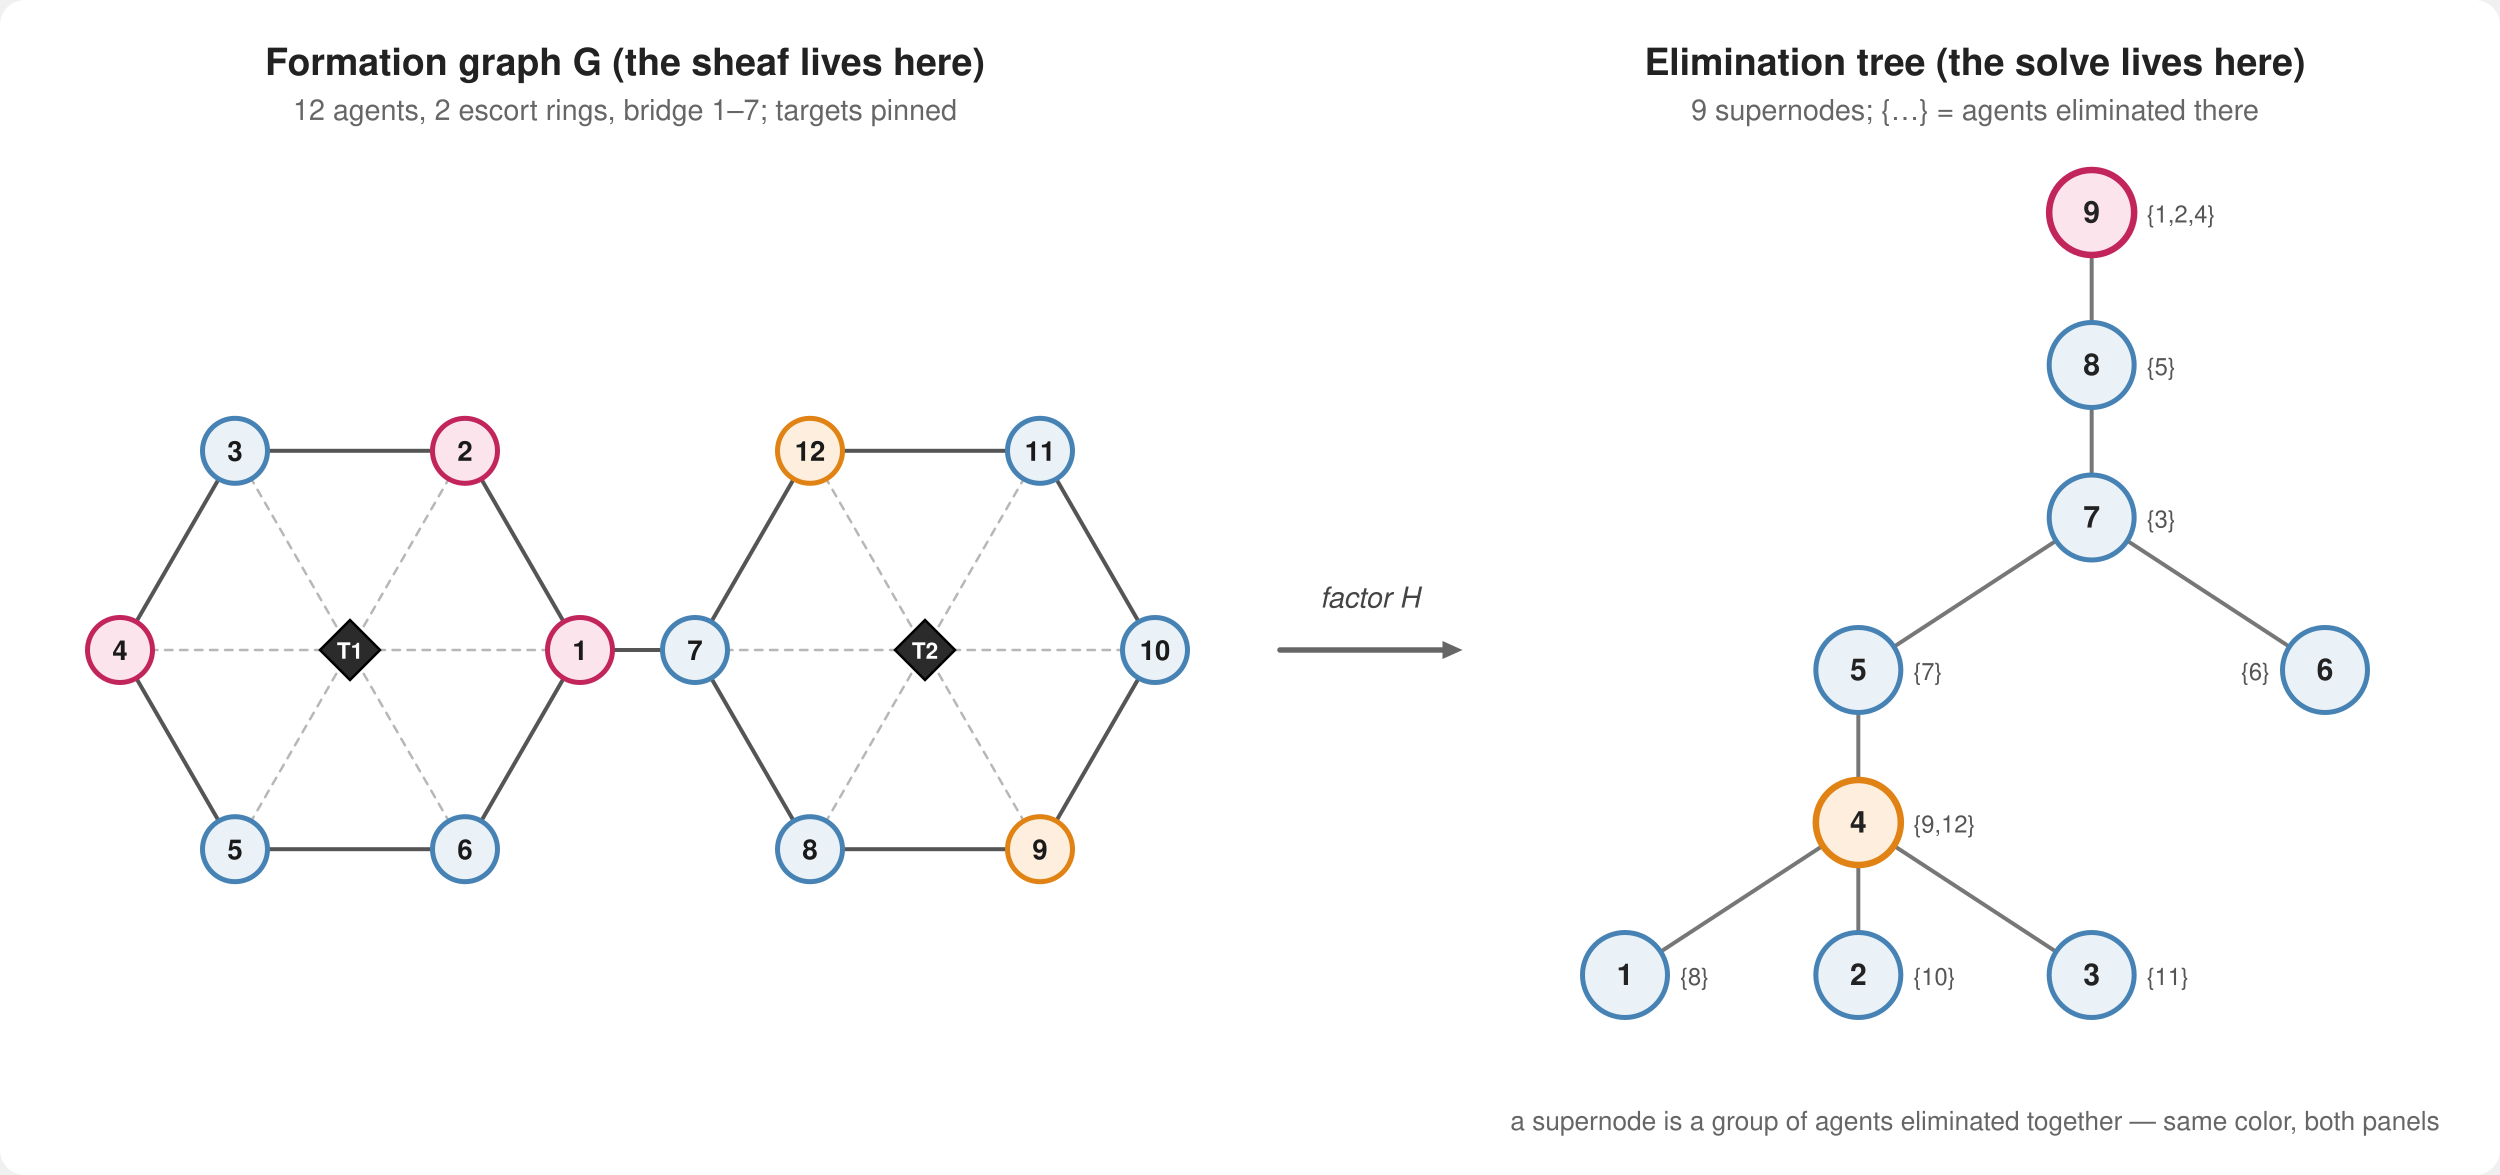
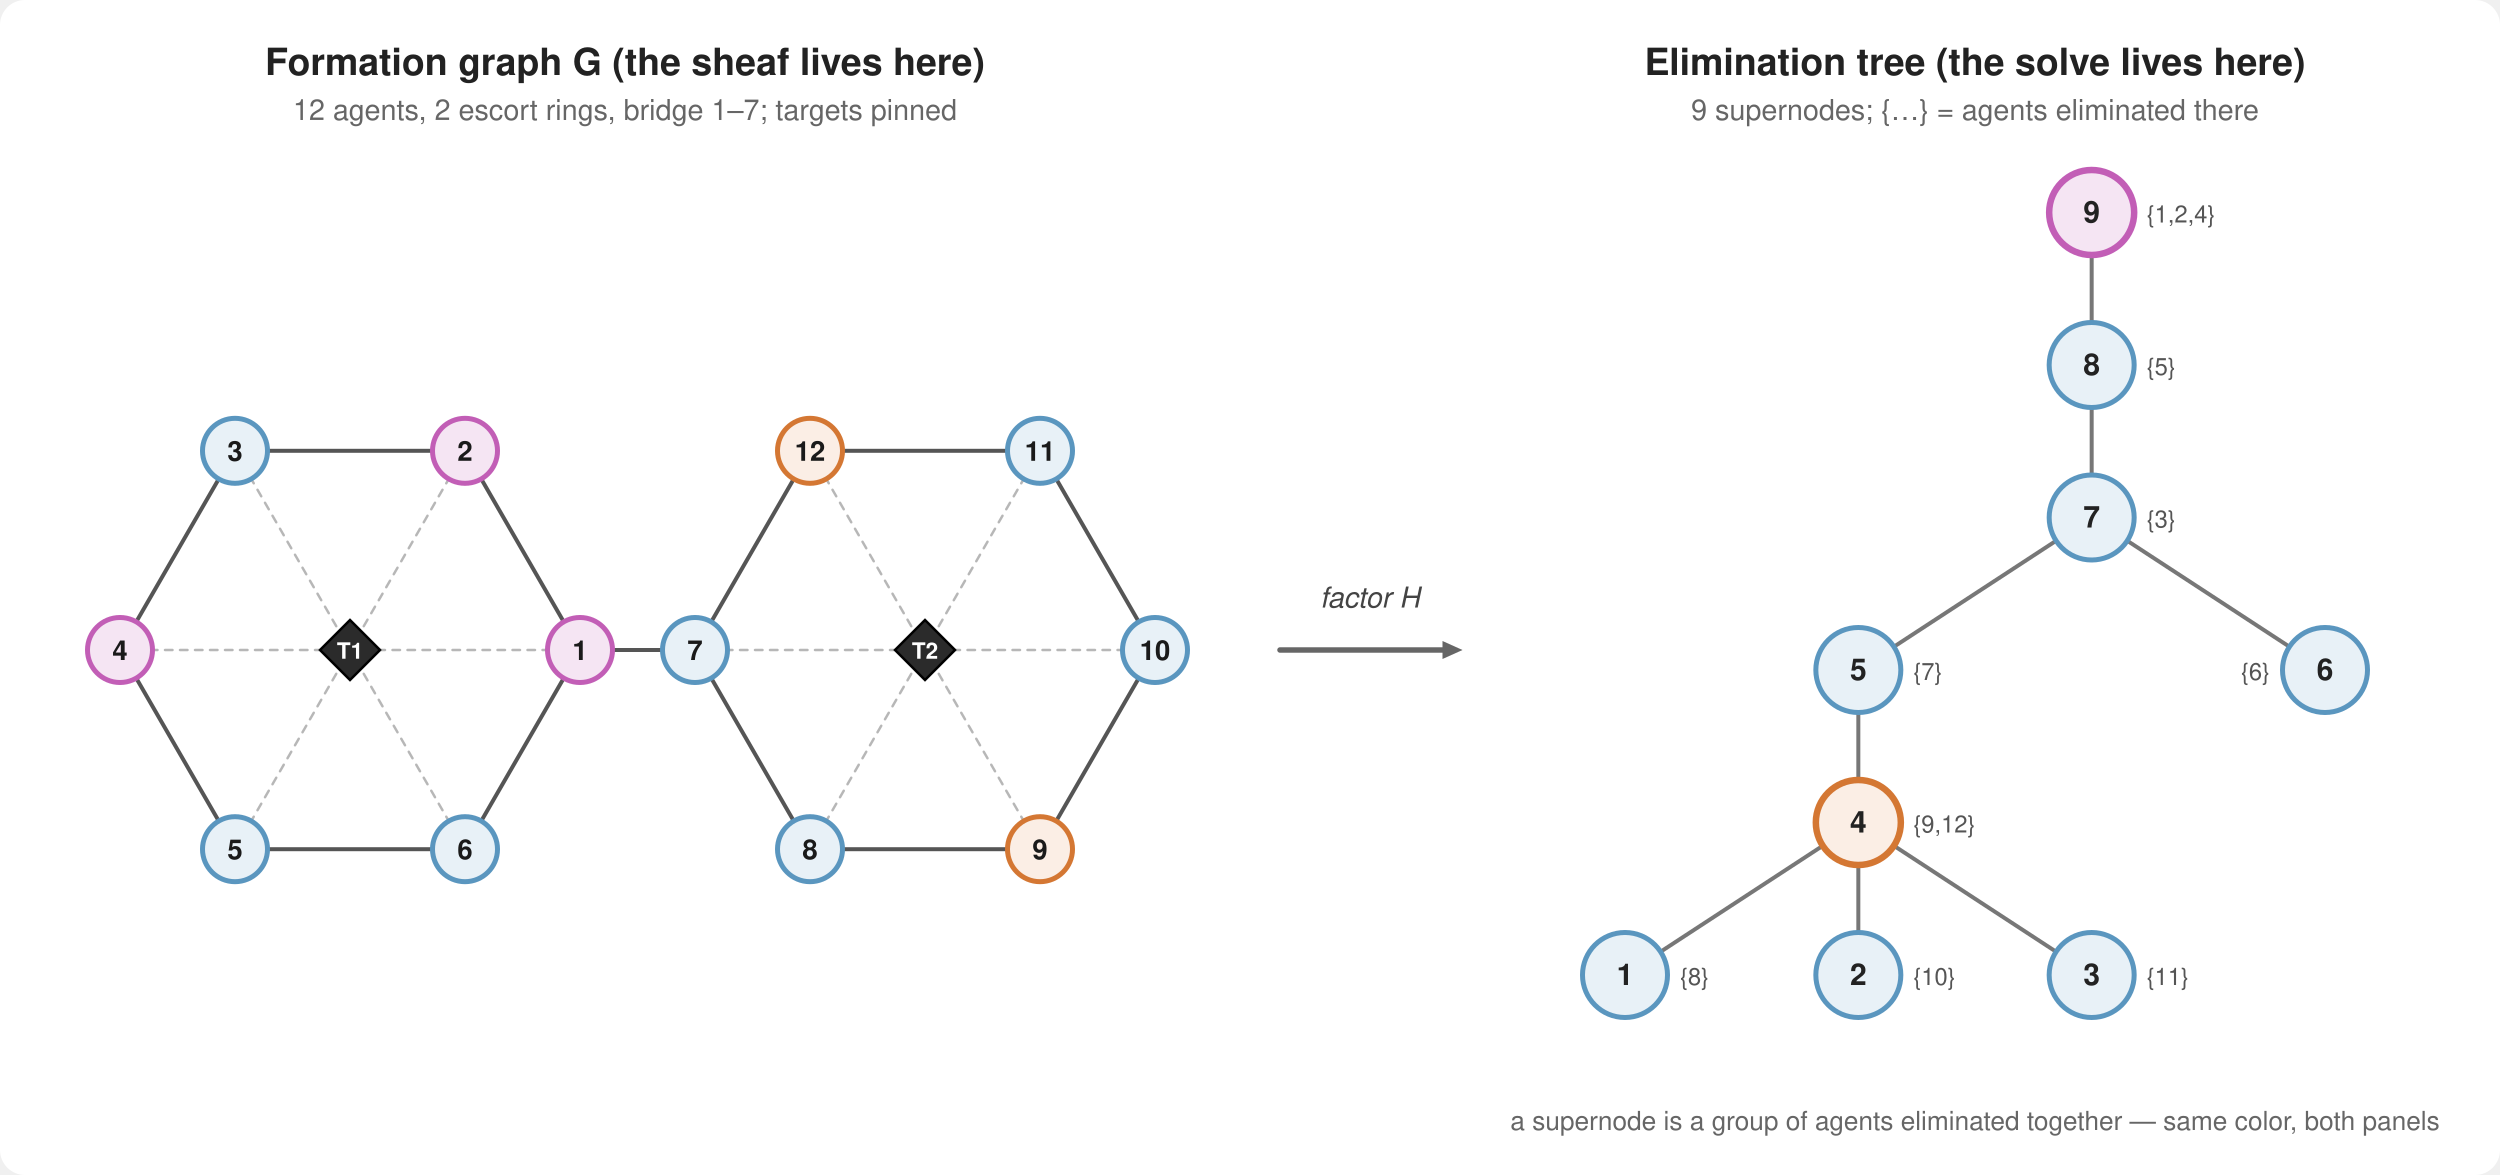
<svg xmlns="http://www.w3.org/2000/svg" viewBox="0 0 1000.0 470.0" font-family="Helvetica, Arial, sans-serif" font-size="13">
  <rect x="0" y="0" width="1000.0" height="470.0" rx="10" fill="#ffffff" />
  <text x="250" y="30" font-size="15" fill="#222" text-anchor="middle" font-weight="bold" font-style="normal">Formation graph  G  (the sheaf lives here)</text>
  <text x="250" y="48" font-size="11.5" fill="#666" text-anchor="middle" font-weight="normal" font-style="normal">12 agents, 2 escort rings, bridge 1–7; targets pinned</text>
  <line x1="232.0" y1="260.0" x2="186.0" y2="180.326" stroke="#555" stroke-width="1.6" stroke-opacity="1.0" stroke-linecap="round" />
  <line x1="186.0" y1="180.326" x2="94" y2="180.326" stroke="#555" stroke-width="1.6" stroke-opacity="1.0" stroke-linecap="round" />
  <line x1="94" y1="180.326" x2="48.0" y2="260.0" stroke="#555" stroke-width="1.6" stroke-opacity="1.0" stroke-linecap="round" />
  <line x1="48.0" y1="260.0" x2="94" y2="339.674" stroke="#555" stroke-width="1.6" stroke-opacity="1.0" stroke-linecap="round" />
  <line x1="94" y1="339.674" x2="186.0" y2="339.674" stroke="#555" stroke-width="1.6" stroke-opacity="1.0" stroke-linecap="round" />
  <line x1="186.0" y1="339.674" x2="232.0" y2="260.0" stroke="#555" stroke-width="1.6" stroke-opacity="1.0" stroke-linecap="round" />
  <line x1="278.0" y1="260.0" x2="324" y2="339.674" stroke="#555" stroke-width="1.6" stroke-opacity="1.0" stroke-linecap="round" />
  <line x1="324" y1="339.674" x2="416" y2="339.674" stroke="#555" stroke-width="1.6" stroke-opacity="1.0" stroke-linecap="round" />
  <line x1="416" y1="339.674" x2="462.0" y2="260.0" stroke="#555" stroke-width="1.6" stroke-opacity="1.0" stroke-linecap="round" />
  <line x1="462.0" y1="260.0" x2="416" y2="180.326" stroke="#555" stroke-width="1.6" stroke-opacity="1.0" stroke-linecap="round" />
  <line x1="416" y1="180.326" x2="324" y2="180.326" stroke="#555" stroke-width="1.6" stroke-opacity="1.0" stroke-linecap="round" />
  <line x1="324" y1="180.326" x2="278.0" y2="260.0" stroke="#555" stroke-width="1.6" stroke-opacity="1.0" stroke-linecap="round" />
  <line x1="232.0" y1="260.0" x2="278.0" y2="260.0" stroke="#555" stroke-width="1.6" stroke-opacity="1.0" stroke-linecap="round" />
  <line x1="232.0" y1="260.0" x2="140.0" y2="260.0" stroke="#999999" stroke-width="1.0" stroke-dasharray="3 3" stroke-opacity="0.7" stroke-linecap="round" />
  <line x1="186.0" y1="180.326" x2="140.0" y2="260.0" stroke="#999999" stroke-width="1.0" stroke-dasharray="3 3" stroke-opacity="0.7" stroke-linecap="round" />
  <line x1="94" y1="180.326" x2="140.0" y2="260.0" stroke="#999999" stroke-width="1.0" stroke-dasharray="3 3" stroke-opacity="0.7" stroke-linecap="round" />
  <line x1="48.0" y1="260.0" x2="140.0" y2="260.0" stroke="#999999" stroke-width="1.0" stroke-dasharray="3 3" stroke-opacity="0.7" stroke-linecap="round" />
  <line x1="94" y1="339.674" x2="140.0" y2="260.0" stroke="#999999" stroke-width="1.0" stroke-dasharray="3 3" stroke-opacity="0.7" stroke-linecap="round" />
  <line x1="186.0" y1="339.674" x2="140.0" y2="260.0" stroke="#999999" stroke-width="1.0" stroke-dasharray="3 3" stroke-opacity="0.7" stroke-linecap="round" />
  <line x1="278.0" y1="260.0" x2="370.0" y2="260.0" stroke="#999999" stroke-width="1.0" stroke-dasharray="3 3" stroke-opacity="0.7" stroke-linecap="round" />
  <line x1="324" y1="339.674" x2="370.0" y2="260.0" stroke="#999999" stroke-width="1.0" stroke-dasharray="3 3" stroke-opacity="0.7" stroke-linecap="round" />
  <line x1="416" y1="339.674" x2="370.0" y2="260.0" stroke="#999999" stroke-width="1.0" stroke-dasharray="3 3" stroke-opacity="0.7" stroke-linecap="round" />
  <line x1="462.0" y1="260.0" x2="370.0" y2="260.0" stroke="#999999" stroke-width="1.0" stroke-dasharray="3 3" stroke-opacity="0.7" stroke-linecap="round" />
  <line x1="416" y1="180.326" x2="370.0" y2="260.0" stroke="#999999" stroke-width="1.0" stroke-dasharray="3 3" stroke-opacity="0.7" stroke-linecap="round" />
  <line x1="324" y1="180.326" x2="370.0" y2="260.0" stroke="#999999" stroke-width="1.0" stroke-dasharray="3 3" stroke-opacity="0.7" stroke-linecap="round" />
-   <circle cx="232.0" cy="260.0" r="13" fill="#fbe4ec" stroke="#c2255c" stroke-width="2.0" />
+   <circle cx="232.0" cy="260.0" r="13" fill="#f5e5f3" stroke="#c25eb6" stroke-width="2.0" />
  <text x="232.0" y="264.0" font-size="11" fill="#1a1a1a" text-anchor="middle" font-weight="bold" font-style="normal">1</text>
-   <circle cx="186.0" cy="180.326" r="13" fill="#fbe4ec" stroke="#c2255c" stroke-width="2.0" />
+   <circle cx="186.0" cy="180.326" r="13" fill="#f5e5f3" stroke="#c25eb6" stroke-width="2.0" />
  <text x="186.0" y="184.326" font-size="11" fill="#1a1a1a" text-anchor="middle" font-weight="bold" font-style="normal">2</text>
-   <circle cx="94" cy="180.326" r="13" fill="#eaf1f7" stroke="#4682b4" stroke-width="2.0" />
+   <circle cx="94" cy="180.326" r="13" fill="#e8f1f7" stroke="#5a96bf" stroke-width="2.0" />
  <text x="94" y="184.326" font-size="11" fill="#1a1a1a" text-anchor="middle" font-weight="bold" font-style="normal">3</text>
-   <circle cx="48.0" cy="260.0" r="13" fill="#fbe4ec" stroke="#c2255c" stroke-width="2.0" />
+   <circle cx="48.0" cy="260.0" r="13" fill="#f5e5f3" stroke="#c25eb6" stroke-width="2.0" />
  <text x="48.0" y="264.0" font-size="11" fill="#1a1a1a" text-anchor="middle" font-weight="bold" font-style="normal">4</text>
-   <circle cx="94" cy="339.674" r="13" fill="#eaf1f7" stroke="#4682b4" stroke-width="2.0" />
+   <circle cx="94" cy="339.674" r="13" fill="#e8f1f7" stroke="#5a96bf" stroke-width="2.0" />
  <text x="94" y="343.674" font-size="11" fill="#1a1a1a" text-anchor="middle" font-weight="bold" font-style="normal">5</text>
-   <circle cx="186.0" cy="339.674" r="13" fill="#eaf1f7" stroke="#4682b4" stroke-width="2.0" />
+   <circle cx="186.0" cy="339.674" r="13" fill="#e8f1f7" stroke="#5a96bf" stroke-width="2.0" />
  <text x="186.0" y="343.674" font-size="11" fill="#1a1a1a" text-anchor="middle" font-weight="bold" font-style="normal">6</text>
-   <circle cx="278.0" cy="260.0" r="13" fill="#eaf1f7" stroke="#4682b4" stroke-width="2.0" />
+   <circle cx="278.0" cy="260.0" r="13" fill="#e8f1f7" stroke="#5a96bf" stroke-width="2.0" />
  <text x="278.0" y="264.0" font-size="11" fill="#1a1a1a" text-anchor="middle" font-weight="bold" font-style="normal">7</text>
-   <circle cx="324" cy="339.674" r="13" fill="#eaf1f7" stroke="#4682b4" stroke-width="2.0" />
+   <circle cx="324" cy="339.674" r="13" fill="#e8f1f7" stroke="#5a96bf" stroke-width="2.0" />
  <text x="324" y="343.674" font-size="11" fill="#1a1a1a" text-anchor="middle" font-weight="bold" font-style="normal">8</text>
-   <circle cx="416" cy="339.674" r="13" fill="#fdeedd" stroke="#e08214" stroke-width="2.0" />
+   <circle cx="416" cy="339.674" r="13" fill="#fbeee5" stroke="#d47733" stroke-width="2.0" />
  <text x="416" y="343.674" font-size="11" fill="#1a1a1a" text-anchor="middle" font-weight="bold" font-style="normal">9</text>
-   <circle cx="462.0" cy="260.0" r="13" fill="#eaf1f7" stroke="#4682b4" stroke-width="2.0" />
+   <circle cx="462.0" cy="260.0" r="13" fill="#e8f1f7" stroke="#5a96bf" stroke-width="2.0" />
  <text x="462.0" y="264.0" font-size="11" fill="#1a1a1a" text-anchor="middle" font-weight="bold" font-style="normal">10</text>
-   <circle cx="416" cy="180.326" r="13" fill="#eaf1f7" stroke="#4682b4" stroke-width="2.0" />
+   <circle cx="416" cy="180.326" r="13" fill="#e8f1f7" stroke="#5a96bf" stroke-width="2.0" />
  <text x="416" y="184.326" font-size="11" fill="#1a1a1a" text-anchor="middle" font-weight="bold" font-style="normal">11</text>
-   <circle cx="324" cy="180.326" r="13" fill="#fdeedd" stroke="#e08214" stroke-width="2.0" />
+   <circle cx="324" cy="180.326" r="13" fill="#fbeee5" stroke="#d47733" stroke-width="2.0" />
  <text x="324" y="184.326" font-size="11" fill="#1a1a1a" text-anchor="middle" font-weight="bold" font-style="normal">12</text>
  <polygon points="140.0,248.0 152.0,260.0 140.0,272.0 128.0,260.0" fill="#2b2b2b" stroke="#000" stroke-width="1" />
  <text x="140.0" y="263.5" font-size="9" fill="#ffffff" text-anchor="middle" font-weight="bold" font-style="normal">T1</text>
  <polygon points="370.0,248.0 382.0,260.0 370.0,272.0 358.0,260.0" fill="#2b2b2b" stroke="#000" stroke-width="1" />
  <text x="370.0" y="263.5" font-size="9" fill="#ffffff" text-anchor="middle" font-weight="bold" font-style="normal">T2</text>
  <line x1="512" y1="260" x2="579.0" y2="260.0" stroke="#666" stroke-width="2.2" stroke-opacity="1.0" stroke-linecap="round" />
  <polygon points="585,260 577.0,256.4 577.0,263.6" fill="#666" />
  <text x="548" y="243" font-size="11.5" fill="#444" text-anchor="middle" font-weight="normal" font-style="italic">factor H</text>
  <text x="790" y="30" font-size="15" fill="#222" text-anchor="middle" font-weight="bold" font-style="normal">Elimination tree  (the solve lives here)</text>
  <text x="790" y="48" font-size="11.5" fill="#666" text-anchor="middle" font-weight="normal" font-style="normal">9 supernodes; {…} = agents eliminated there</text>
  <line x1="650.0" y1="390" x2="743.333" y2="329" stroke="#777" stroke-width="1.6" stroke-opacity="1.0" stroke-linecap="round" />
  <line x1="743.333" y1="390" x2="743.333" y2="329" stroke="#777" stroke-width="1.6" stroke-opacity="1.0" stroke-linecap="round" />
  <line x1="836.667" y1="390" x2="743.333" y2="329" stroke="#777" stroke-width="1.6" stroke-opacity="1.0" stroke-linecap="round" />
  <line x1="743.333" y1="329" x2="743.333" y2="268" stroke="#777" stroke-width="1.6" stroke-opacity="1.0" stroke-linecap="round" />
  <line x1="743.333" y1="268" x2="836.667" y2="207" stroke="#777" stroke-width="1.6" stroke-opacity="1.0" stroke-linecap="round" />
  <line x1="930.0" y1="268" x2="836.667" y2="207" stroke="#777" stroke-width="1.6" stroke-opacity="1.0" stroke-linecap="round" />
  <line x1="836.667" y1="207" x2="836.667" y2="146" stroke="#777" stroke-width="1.6" stroke-opacity="1.0" stroke-linecap="round" />
  <line x1="836.667" y1="146" x2="836.667" y2="85" stroke="#777" stroke-width="1.6" stroke-opacity="1.0" stroke-linecap="round" />
-   <circle cx="650.0" cy="390" r="17" fill="#eaf1f7" stroke="#4682b4" stroke-width="2.0" />
+   <circle cx="650.0" cy="390" r="17" fill="#e8f1f7" stroke="#5a96bf" stroke-width="2.0" />
  <text x="650.0" y="394" font-size="12" fill="#222" text-anchor="middle" font-weight="bold" font-style="normal">1</text>
  <text x="672.0" y="394" font-size="9.5" fill="#555" text-anchor="start" font-weight="normal" font-style="normal">{8}</text>
-   <circle cx="743.333" cy="390" r="17" fill="#eaf1f7" stroke="#4682b4" stroke-width="2.0" />
+   <circle cx="743.333" cy="390" r="17" fill="#e8f1f7" stroke="#5a96bf" stroke-width="2.0" />
  <text x="743.333" y="394" font-size="12" fill="#222" text-anchor="middle" font-weight="bold" font-style="normal">2</text>
  <text x="765.333" y="394" font-size="9.5" fill="#555" text-anchor="start" font-weight="normal" font-style="normal">{10}</text>
-   <circle cx="836.667" cy="390" r="17" fill="#eaf1f7" stroke="#4682b4" stroke-width="2.0" />
+   <circle cx="836.667" cy="390" r="17" fill="#e8f1f7" stroke="#5a96bf" stroke-width="2.0" />
  <text x="836.667" y="394" font-size="12" fill="#222" text-anchor="middle" font-weight="bold" font-style="normal">3</text>
  <text x="858.667" y="394" font-size="9.5" fill="#555" text-anchor="start" font-weight="normal" font-style="normal">{11}</text>
-   <circle cx="743.333" cy="329" r="17" fill="#fdeedd" stroke="#e08214" stroke-width="2.6" />
+   <circle cx="743.333" cy="329" r="17" fill="#fbeee5" stroke="#d47733" stroke-width="2.6" />
  <text x="743.333" y="333" font-size="12" fill="#222" text-anchor="middle" font-weight="bold" font-style="normal">4</text>
  <text x="765.333" y="333" font-size="9.5" fill="#555" text-anchor="start" font-weight="normal" font-style="normal">{9,12}</text>
-   <circle cx="743.333" cy="268" r="17" fill="#eaf1f7" stroke="#4682b4" stroke-width="2.0" />
+   <circle cx="743.333" cy="268" r="17" fill="#e8f1f7" stroke="#5a96bf" stroke-width="2.0" />
  <text x="743.333" y="272" font-size="12" fill="#222" text-anchor="middle" font-weight="bold" font-style="normal">5</text>
  <text x="765.333" y="272" font-size="9.5" fill="#555" text-anchor="start" font-weight="normal" font-style="normal">{7}</text>
-   <circle cx="930.0" cy="268" r="17" fill="#eaf1f7" stroke="#4682b4" stroke-width="2.0" />
+   <circle cx="930.0" cy="268" r="17" fill="#e8f1f7" stroke="#5a96bf" stroke-width="2.0" />
  <text x="930.0" y="272" font-size="12" fill="#222" text-anchor="middle" font-weight="bold" font-style="normal">6</text>
  <text x="908.0" y="272" font-size="9.5" fill="#555" text-anchor="end" font-weight="normal" font-style="normal">{6}</text>
-   <circle cx="836.667" cy="207" r="17" fill="#eaf1f7" stroke="#4682b4" stroke-width="2.0" />
+   <circle cx="836.667" cy="207" r="17" fill="#e8f1f7" stroke="#5a96bf" stroke-width="2.0" />
  <text x="836.667" y="211" font-size="12" fill="#222" text-anchor="middle" font-weight="bold" font-style="normal">7</text>
  <text x="858.667" y="211" font-size="9.5" fill="#555" text-anchor="start" font-weight="normal" font-style="normal">{3}</text>
-   <circle cx="836.667" cy="146" r="17" fill="#eaf1f7" stroke="#4682b4" stroke-width="2.0" />
+   <circle cx="836.667" cy="146" r="17" fill="#e8f1f7" stroke="#5a96bf" stroke-width="2.0" />
  <text x="836.667" y="150" font-size="12" fill="#222" text-anchor="middle" font-weight="bold" font-style="normal">8</text>
  <text x="858.667" y="150" font-size="9.5" fill="#555" text-anchor="start" font-weight="normal" font-style="normal">{5}</text>
-   <circle cx="836.667" cy="85" r="17" fill="#fbe4ec" stroke="#c2255c" stroke-width="2.6" />
+   <circle cx="836.667" cy="85" r="17" fill="#f5e5f3" stroke="#c25eb6" stroke-width="2.6" />
  <text x="836.667" y="89" font-size="12" fill="#222" text-anchor="middle" font-weight="bold" font-style="normal">9</text>
  <text x="858.667" y="89" font-size="9.5" fill="#555" text-anchor="start" font-weight="normal" font-style="normal">{1,2,4}</text>
  <text x="790" y="452" font-size="10.5" fill="#666" text-anchor="middle" font-weight="normal" font-style="normal">a supernode is a group of agents eliminated together — same color, both panels</text>
</svg>
